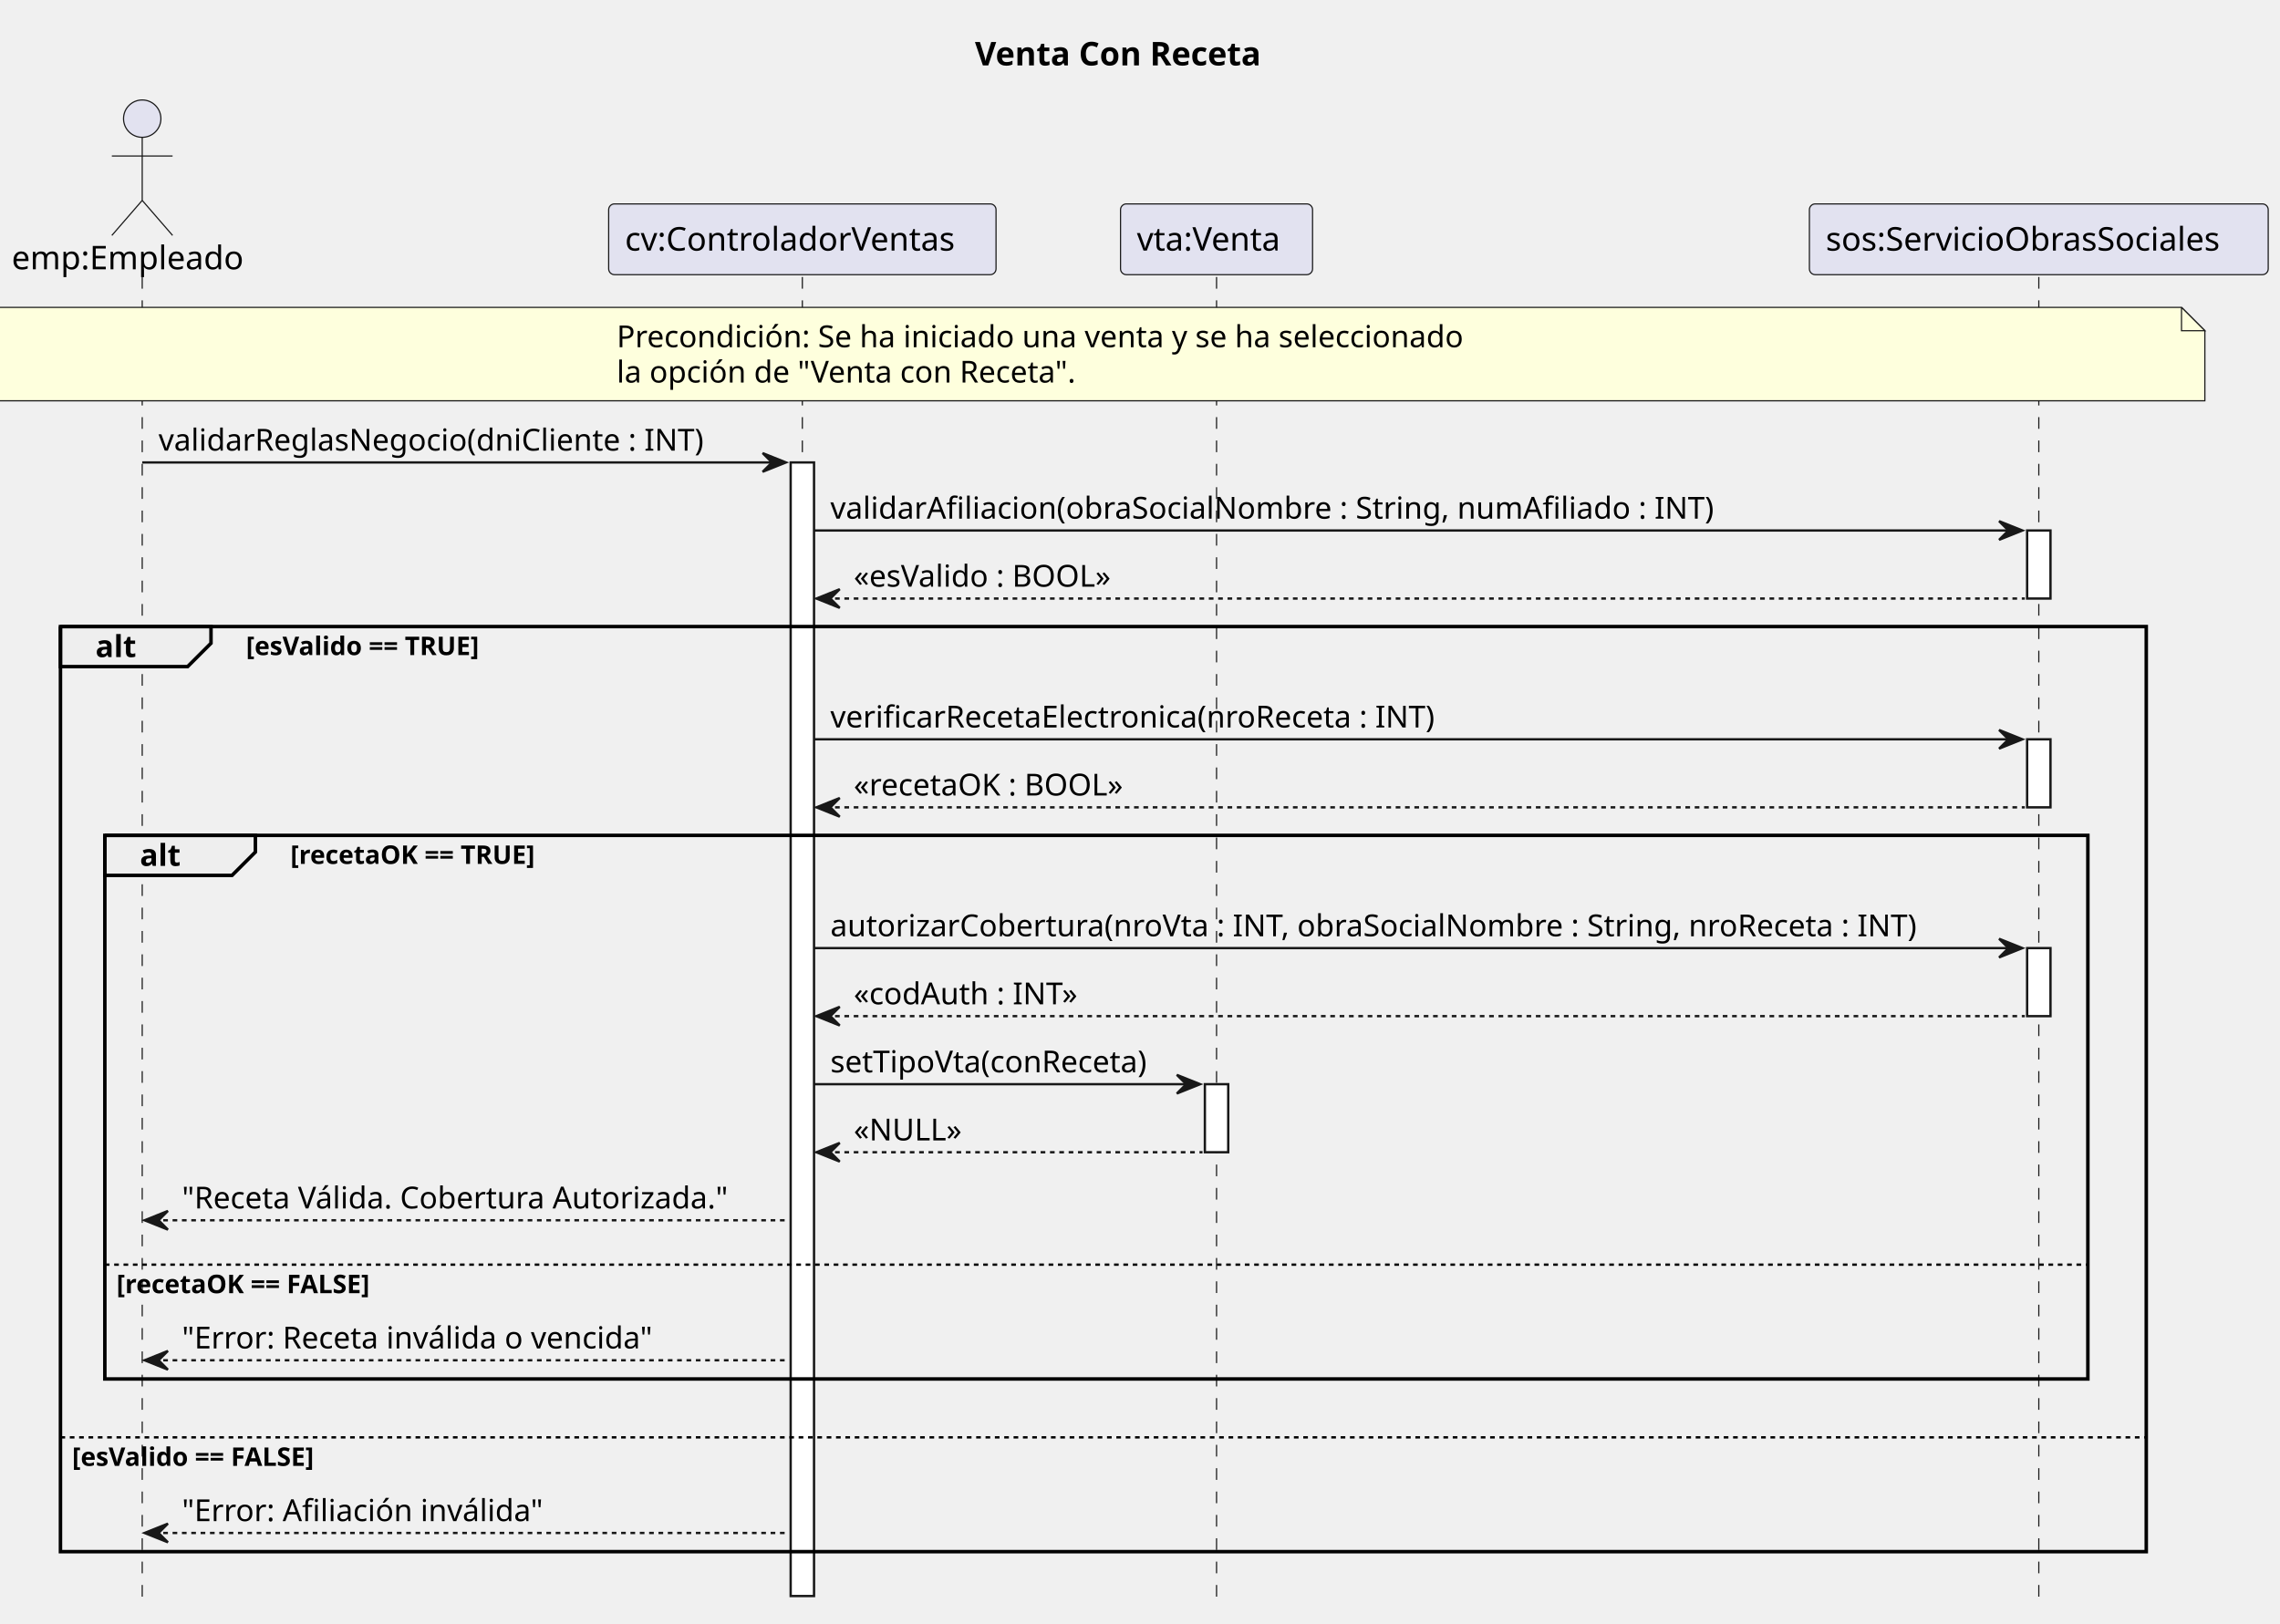
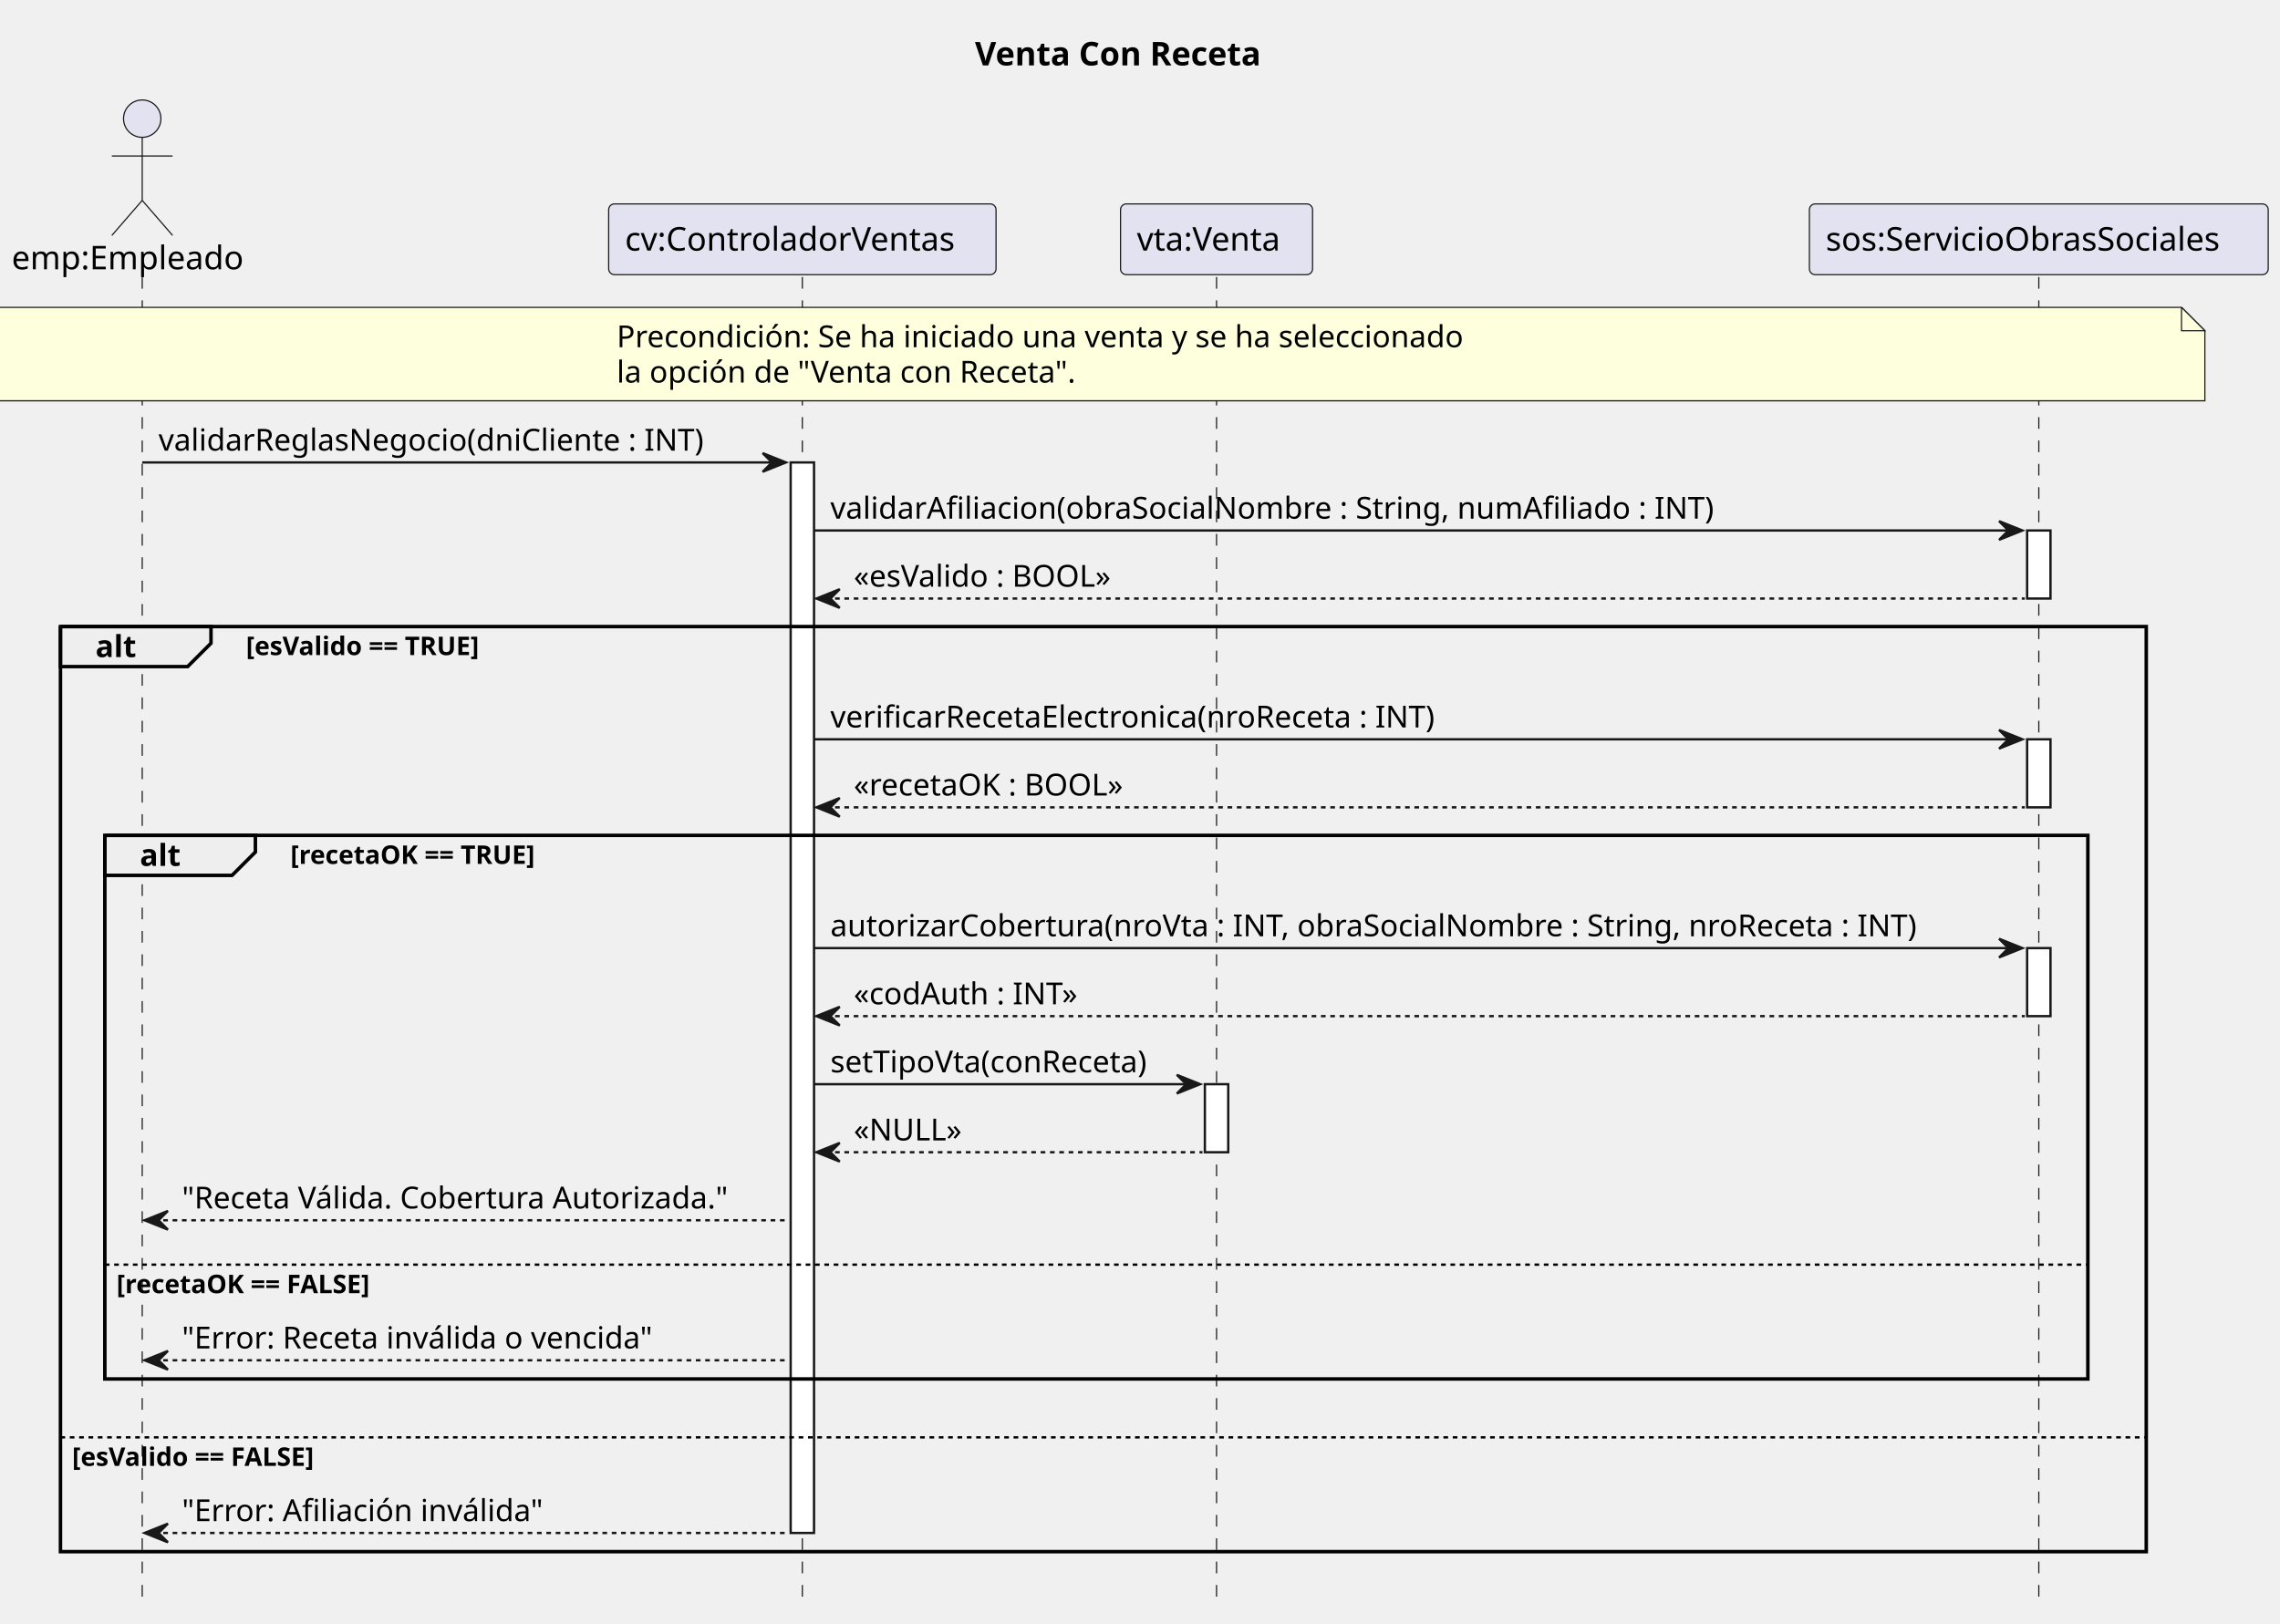
<svg xmlns="http://www.w3.org/2000/svg" contentStyleType="text/css" data-diagram-type="SEQUENCE" height="695px" preserveAspectRatio="none" style="width:976px;height:695px;background:#FFFFFF;" version="1.1" viewBox="0 0 976 695" width="976px" zoomAndPan="magnify">
  <defs />
  <g>
    <text fill="#000000" font-family="sans-serif" font-size="14" font-weight="bold" lengthAdjust="spacing" textLength="140.253" x="417.351" y="27.995">Venta Con Receta</text>
    <g>
      <rect fill="#000000" fill-opacity="0" height="569.734" width="8" x="57.379" y="118.594" />
      <line style="stroke:#181818;stroke-width:0.5;stroke-dasharray:5,5;" x1="60.879" x2="60.879" y1="118.594" y2="688.328" />
    </g>
    <g>
      <rect fill="#000000" fill-opacity="0" height="569.734" width="8" x="339.962" y="118.594" />
      <line style="stroke:#181818;stroke-width:0.5;stroke-dasharray:5,5;" x1="343.462" x2="343.462" y1="118.594" y2="688.328" />
    </g>
    <g>
-       <rect fill="#FFFFFF" height="485.336" style="stroke:#181818;stroke-width:1;" width="10" x="338.462" y="197.992" />
+       <rect fill="#FFFFFF" height="458.336" style="stroke:#181818;stroke-width:1;" width="10" x="338.462" y="197.992" />
    </g>
    <g>
      <rect fill="#000000" fill-opacity="0" height="569.734" width="8" x="517.269" y="118.594" />
      <line style="stroke:#181818;stroke-width:0.5;stroke-dasharray:5,5;" x1="520.769" x2="520.769" y1="118.594" y2="688.328" />
    </g>
    <g>
      <rect fill="#FFFFFF" height="29.133" style="stroke:#181818;stroke-width:1;" width="10" x="515.769" y="464.188" />
    </g>
    <g>
      <rect fill="#000000" fill-opacity="0" height="569.734" width="8" x="869.252" y="118.594" />
      <line style="stroke:#181818;stroke-width:0.5;stroke-dasharray:5,5;" x1="872.752" x2="872.752" y1="118.594" y2="688.328" />
    </g>
    <g>
      <rect fill="#FFFFFF" height="29.133" style="stroke:#181818;stroke-width:1;" width="10" x="867.752" y="227.125" />
    </g>
    <g>
      <rect fill="#FFFFFF" height="29.133" style="stroke:#181818;stroke-width:1;" width="10" x="867.752" y="316.523" />
    </g>
    <g>
      <rect fill="#FFFFFF" height="29.133" style="stroke:#181818;stroke-width:1;" width="10" x="867.752" y="405.922" />
    </g>
    <text fill="#000000" font-family="sans-serif" font-size="14" lengthAdjust="spacing" textLength="105.759" x="5" y="115.292">emp:Empleado</text>
    <ellipse cx="60.879" cy="50.797" fill="#E2E2F0" rx="8" ry="8" style="stroke:#181818;stroke-width:0.5;" />
    <path d="M60.879,58.797 L60.879,85.797 M47.879,66.797 L73.879,66.797 M60.879,85.797 L47.879,100.797 M60.879,85.797 L73.879,100.797" fill="none" style="stroke:#181818;stroke-width:0.5;" />
    <rect fill="#E2E2F0" height="30.297" rx="2.5" ry="2.5" style="stroke:#181818;stroke-width:0.5;" width="165.826" x="260.549" y="87.297" />
    <text fill="#000000" font-family="sans-serif" font-size="14" lengthAdjust="spacing" textLength="151.826" x="267.549" y="107.292">cv:ControladorVentas</text>
    <rect fill="#E2E2F0" height="30.297" rx="2.5" ry="2.5" style="stroke:#181818;stroke-width:0.5;" width="82.202" x="479.668" y="87.297" />
    <text fill="#000000" font-family="sans-serif" font-size="14" lengthAdjust="spacing" textLength="68.202" x="486.668" y="107.292">vta:Venta</text>
    <rect fill="#E2E2F0" height="30.297" rx="2.5" ry="2.5" style="stroke:#181818;stroke-width:0.5;" width="196.403" x="774.551" y="87.297" />
    <text fill="#000000" font-family="sans-serif" font-size="14" lengthAdjust="spacing" textLength="182.403" x="781.551" y="107.292">sos:ServicioObrasSociales</text>
    <path d="M-11.161,131.594 L-11.161,171.594 L943.839,171.594 L943.839,141.594 L933.839,131.594 L-11.161,131.594" fill="#FEFFDD" style="stroke:#181818;stroke-width:0.5;" />
    <path d="M933.839,131.594 L933.839,141.594 L943.839,141.594 L933.839,131.594" fill="#FEFFDD" style="stroke:#181818;stroke-width:0.5;" />
    <text fill="#000000" font-family="sans-serif" font-size="13" lengthAdjust="spacing" textLength="392.52" x="263.99" y="148.661">Precondición: Se ha iniciado una venta y se ha seleccionado</text>
    <text fill="#000000" font-family="sans-serif" font-size="13" lengthAdjust="spacing" textLength="214.513" x="263.99" y="163.793">la opción de "Venta con Receta".</text>
    <polygon fill="#181818" points="326.462,193.992,336.462,197.992,326.462,201.992,330.462,197.992" style="stroke:#181818;stroke-width:1;" />
    <line style="stroke:#181818;stroke-width:1;" x1="60.879" x2="332.462" y1="197.992" y2="197.992" />
    <text fill="#000000" font-family="sans-serif" font-size="13" lengthAdjust="spacing" textLength="250.745" x="67.879" y="192.926">validarReglasNegocio(dniCliente : INT)</text>
    <polygon fill="#181818" points="855.752,223.125,865.752,227.125,855.752,231.125,859.752,227.125" style="stroke:#181818;stroke-width:1;" />
    <line style="stroke:#181818;stroke-width:1;" x1="348.462" x2="861.752" y1="227.125" y2="227.125" />
    <text fill="#000000" font-family="sans-serif" font-size="13" lengthAdjust="spacing" textLength="405.279" x="355.462" y="222.059">validarAfiliacion(obraSocialNombre : String, numAfiliado : INT)</text>
    <polygon fill="#181818" points="359.462,252.258,349.462,256.258,359.462,260.258,355.462,256.258" style="stroke:#181818;stroke-width:1;" />
    <line style="stroke:#181818;stroke-width:1;stroke-dasharray:2,2;" x1="353.462" x2="866.752" y1="256.258" y2="256.258" />
    <text fill="#000000" font-family="sans-serif" font-size="13" lengthAdjust="spacing" textLength="120.237" x="365.462" y="251.192">«esValido : BOOL»</text>
    <path d="M25.879,268.258 L90.322,268.258 L90.322,275.391 L80.322,285.391 L25.879,285.391 L25.879,268.258" fill="#EEEEEE" style="stroke:#000000;stroke-width:1.5;" />
    <rect fill="none" height="396.07" style="stroke:#000000;stroke-width:1.5;" width="892.873" x="25.879" y="268.258" />
    <text fill="#000000" font-family="sans-serif" font-size="13" font-weight="bold" lengthAdjust="spacing" textLength="19.443" x="40.879" y="281.325">alt</text>
    <text fill="#000000" font-family="sans-serif" font-size="11" font-weight="bold" lengthAdjust="spacing" textLength="121.483" x="105.322" y="280.468">[esValido == TRUE]</text>
    <line style="stroke:#000000;stroke-width:1;stroke-dasharray:2,2;" x1="25.879" x2="918.752" y1="615.391" y2="615.391" />
    <text fill="#000000" font-family="sans-serif" font-size="11" font-weight="bold" lengthAdjust="spacing" textLength="127.537" x="30.879" y="627.601">[esValido == FALSE]</text>
    <polygon fill="#181818" points="855.752,312.523,865.752,316.523,855.752,320.523,859.752,316.523" style="stroke:#181818;stroke-width:1;" />
    <line style="stroke:#181818;stroke-width:1;" x1="348.462" x2="861.752" y1="316.523" y2="316.523" />
    <text fill="#000000" font-family="sans-serif" font-size="13" lengthAdjust="spacing" textLength="281.931" x="355.462" y="311.457">verificarRecetaElectronica(nroReceta : INT)</text>
    <polygon fill="#181818" points="359.462,341.656,349.462,345.656,359.462,349.656,355.462,345.656" style="stroke:#181818;stroke-width:1;" />
    <line style="stroke:#181818;stroke-width:1;stroke-dasharray:2,2;" x1="353.462" x2="866.752" y1="345.656" y2="345.656" />
    <text fill="#000000" font-family="sans-serif" font-size="13" lengthAdjust="spacing" textLength="125.487" x="365.462" y="340.59">«recetaOK : BOOL»</text>
    <path d="M44.879,357.656 L109.322,357.656 L109.322,364.789 L99.322,374.789 L44.879,374.789 L44.879,357.656" fill="#EEEEEE" style="stroke:#000000;stroke-width:1.5;" />
    <rect fill="none" height="232.734" style="stroke:#000000;stroke-width:1.5;" width="848.873" x="44.879" y="357.656" />
    <text fill="#000000" font-family="sans-serif" font-size="13" font-weight="bold" lengthAdjust="spacing" textLength="19.443" x="59.879" y="370.723">alt</text>
    <text fill="#000000" font-family="sans-serif" font-size="11" font-weight="bold" lengthAdjust="spacing" textLength="125.99" x="124.322" y="369.867">[recetaOK == TRUE]</text>
    <line style="stroke:#000000;stroke-width:1;stroke-dasharray:2,2;" x1="44.879" x2="893.752" y1="541.453" y2="541.453" />
    <text fill="#000000" font-family="sans-serif" font-size="11" font-weight="bold" lengthAdjust="spacing" textLength="132.043" x="49.879" y="553.664">[recetaOK == FALSE]</text>
    <polygon fill="#181818" points="855.752,401.922,865.752,405.922,855.752,409.922,859.752,405.922" style="stroke:#181818;stroke-width:1;" />
    <line style="stroke:#181818;stroke-width:1;" x1="348.462" x2="861.752" y1="405.922" y2="405.922" />
    <text fill="#000000" font-family="sans-serif" font-size="13" lengthAdjust="spacing" textLength="500.291" x="355.462" y="400.856">autorizarCobertura(nroVta : INT, obraSocialNombre : String, nroReceta : INT)</text>
    <polygon fill="#181818" points="359.462,431.055,349.462,435.055,359.462,439.055,355.462,435.055" style="stroke:#181818;stroke-width:1;" />
    <line style="stroke:#181818;stroke-width:1;stroke-dasharray:2,2;" x1="353.462" x2="866.752" y1="435.055" y2="435.055" />
    <text fill="#000000" font-family="sans-serif" font-size="13" lengthAdjust="spacing" textLength="103.873" x="365.462" y="429.989">«codAuth : INT»</text>
    <polygon fill="#181818" points="503.769,460.188,513.769,464.188,503.769,468.188,507.769,464.188" style="stroke:#181818;stroke-width:1;" />
    <line style="stroke:#181818;stroke-width:1;" x1="348.462" x2="509.769" y1="464.188" y2="464.188" />
    <text fill="#000000" font-family="sans-serif" font-size="13" lengthAdjust="spacing" textLength="148.307" x="355.462" y="459.122">setTipoVta(conReceta)</text>
    <polygon fill="#181818" points="359.462,489.32,349.462,493.32,359.462,497.32,355.462,493.32" style="stroke:#181818;stroke-width:1;" />
    <line style="stroke:#181818;stroke-width:1;stroke-dasharray:2,2;" x1="353.462" x2="514.769" y1="493.32" y2="493.32" />
    <text fill="#000000" font-family="sans-serif" font-size="13" lengthAdjust="spacing" textLength="49.632" x="365.462" y="488.254">«NULL»</text>
    <polygon fill="#181818" points="71.879,518.453,61.879,522.453,71.879,526.453,67.879,522.453" style="stroke:#181818;stroke-width:1;" />
    <line style="stroke:#181818;stroke-width:1;stroke-dasharray:2,2;" x1="65.879" x2="337.462" y1="522.453" y2="522.453" />
    <text fill="#000000" font-family="sans-serif" font-size="13" lengthAdjust="spacing" textLength="253.583" x="77.879" y="517.387">"Receta Válida. Cobertura Autorizada."</text>
    <polygon fill="#181818" points="71.879,578.391,61.879,582.391,71.879,586.391,67.879,582.391" style="stroke:#181818;stroke-width:1;" />
    <line style="stroke:#181818;stroke-width:1;stroke-dasharray:2,2;" x1="65.879" x2="337.462" y1="582.391" y2="582.391" />
    <text fill="#000000" font-family="sans-serif" font-size="13" lengthAdjust="spacing" textLength="220.124" x="77.879" y="577.325">"Error: Receta inválida o vencida"</text>
    <polygon fill="#181818" points="71.879,652.328,61.879,656.328,71.879,660.328,67.879,656.328" style="stroke:#181818;stroke-width:1;" />
    <line style="stroke:#181818;stroke-width:1;stroke-dasharray:2,2;" x1="65.879" x2="337.462" y1="656.328" y2="656.328" />
    <text fill="#000000" font-family="sans-serif" font-size="13" lengthAdjust="spacing" textLength="166.981" x="77.879" y="651.262">"Error: Afiliación inválida"</text>
  </g>
</svg>
